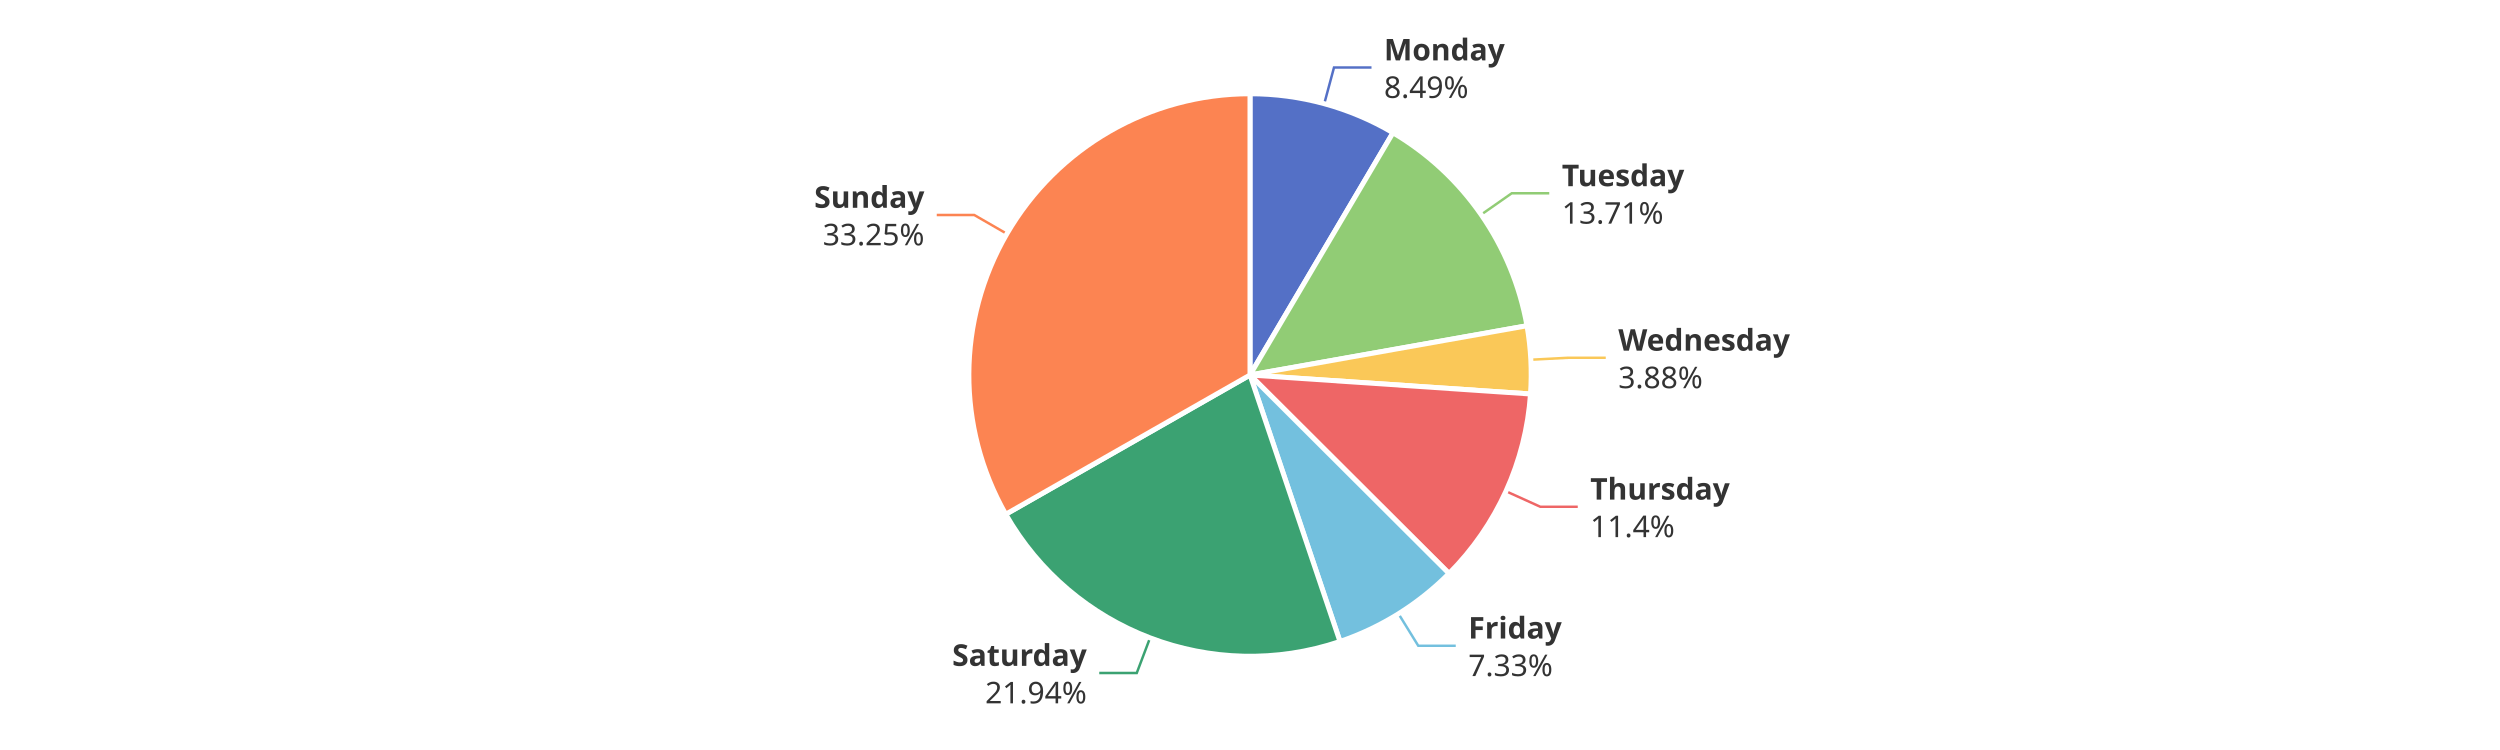
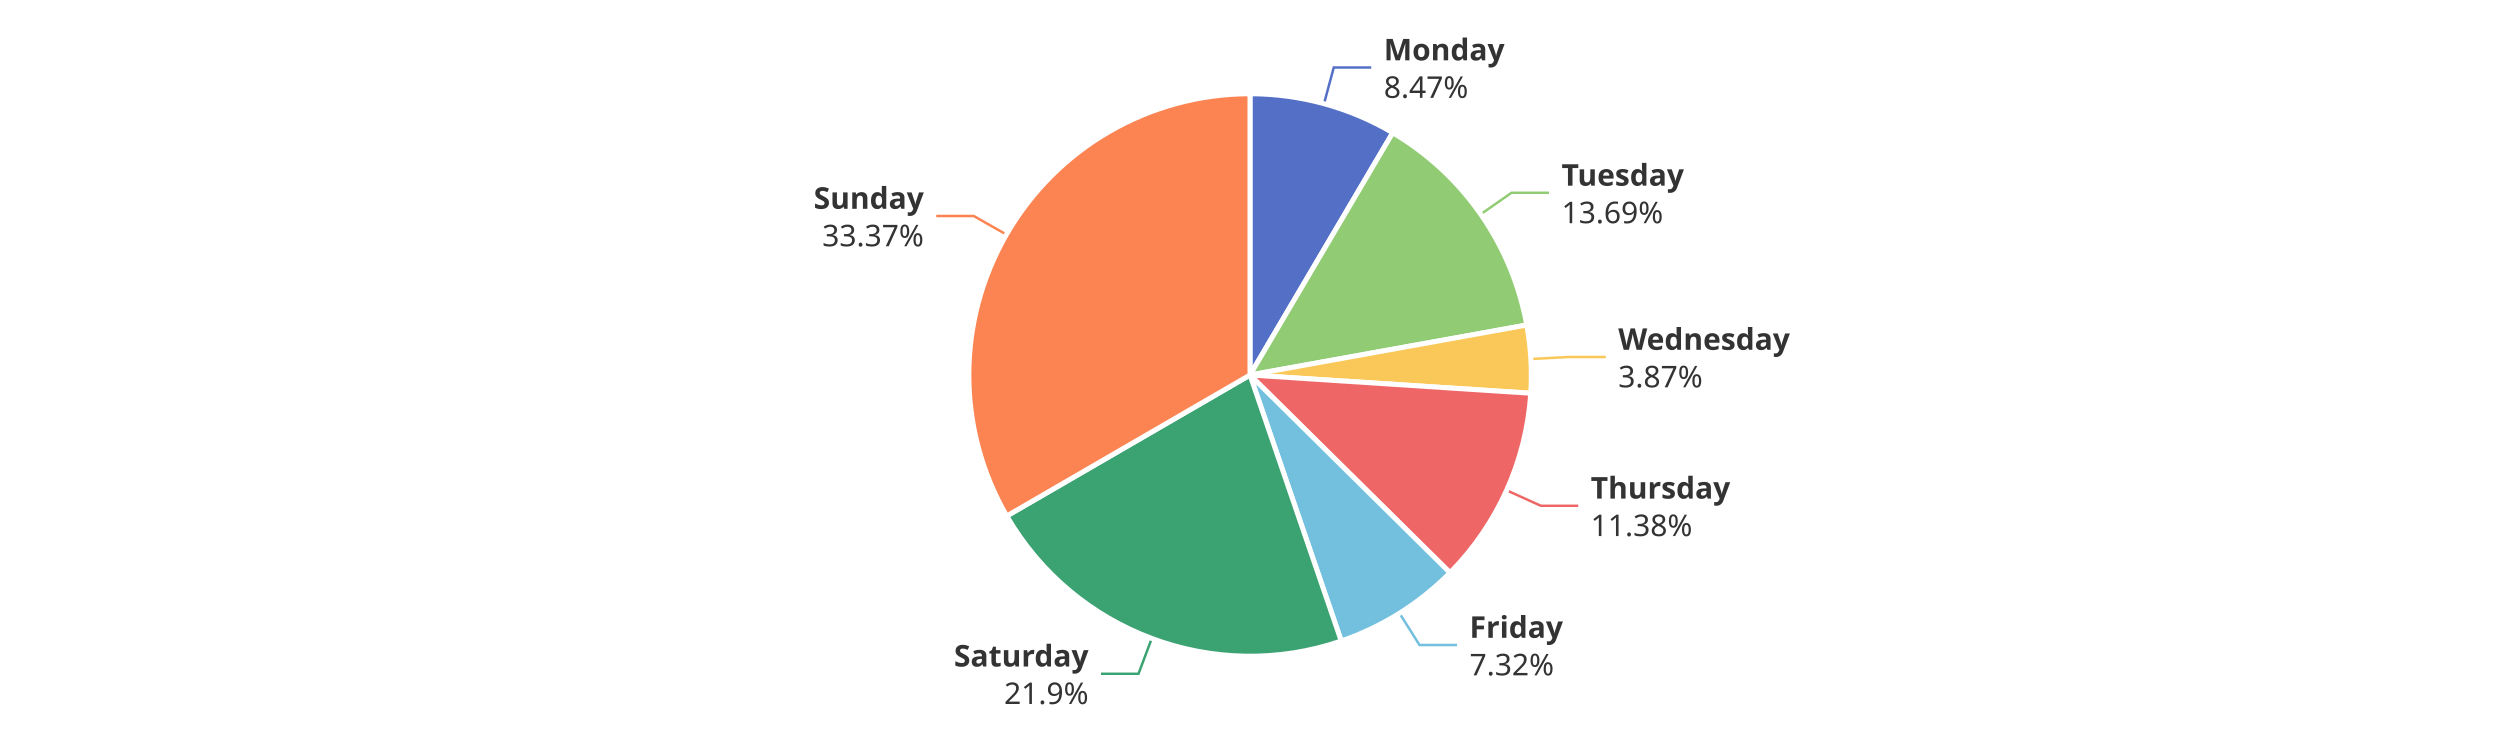
<svg xmlns="http://www.w3.org/2000/svg" width="1000" height="300" version="1.1" baseProfile="full" viewBox="0 0 1000 300">
  <rect width="1000" height="300" x="0" y="0" id="0" fill="#ffffff" />
-   <polyline points="529.7 41.5 533.6 27 548.6 27" fill="none" stroke="#5470c6" />
-   <polyline points="592.4 85.9 604.7 77.3 619.7 77.3" fill="none" stroke="#91cc75" />
-   <polyline points="612.3 143.9 627.3 143.1 642.3 143.1" fill="none" stroke="#fac858" />
-   <polyline points="602.4 196.5 616.1 202.7 631.1 202.7" fill="none" stroke="#ee6666" />
-   <polyline points="559.4 245.5 567.3 258.3 582.3 258.3" fill="none" stroke="#73c0de" />
-   <polyline points="460 255.2 454.7 269.2 439.7 269.2" fill="none" stroke="#3ba272" />
-   <polyline points="402.7 93.5 389.7 86 374.7 86" fill="none" stroke="#fc8452" />
-   <path d="M500 37.5A112.5 112.5 0 0 1 557.2 53.1L500 150Z" fill="#5470c6" stroke="#fff" stroke-width="2" stroke-linejoin="round" />
-   <path d="M557.2 53.1A112.5 112.5 0 0 1 610.8 130.3L500 150Z" fill="#91cc75" stroke="#fff" stroke-width="2" stroke-linejoin="round" />
-   <path d="M610.8 130.3A112.5 112.5 0 0 1 612.2 157.6L500 150Z" fill="#fac858" stroke="#fff" stroke-width="2" stroke-linejoin="round" />
-   <path d="M612.2 157.6A112.5 112.5 0 0 1 579.6 229.4L500 150Z" fill="#ee6666" stroke="#fff" stroke-width="2" stroke-linejoin="round" />
-   <path d="M579.6 229.4A112.5 112.5 0 0 1 536 256.6L500 150Z" fill="#73c0de" stroke="#fff" stroke-width="2" stroke-linejoin="round" />
-   <path d="M536 256.6A112.5 112.5 0 0 1 402.3 205.7L500 150Z" fill="#3ba272" stroke="#fff" stroke-width="2" stroke-linejoin="round" />
-   <path d="M402.3 205.7A112.5 112.5 0 0 1 500 37.5L500 150Z" fill="#fc8452" stroke="#fff" stroke-width="2" stroke-linejoin="round" />
-   <path d="M0 -15l42.8 0l0 30l-42.8 0Z" transform="translate(553.6052 27.0084)" fill="none" />
-   <text dominant-baseline="central" text-anchor="start" style="font-size:12px;font-family:sans-serif;font-weight:bold;" y="-7.5" transform="translate(553.6052 27.0084)" fill="#333" stroke="rgb(255,255,255)" stroke-width="2" paint-order="stroke" stroke-miterlimit="2">Monday</text>
-   <text dominant-baseline="central" text-anchor="start" style="font-size:12px;font-family:sans-serif;" y="7.5" transform="translate(553.6052 27.0084)" fill="#333" stroke="rgb(255,255,255)" stroke-width="2" paint-order="stroke" stroke-miterlimit="2">8.49%</text>
-   <path d="M0 -15l46.2 0l0 30l-46.2 0Z" transform="translate(624.7498 77.3108)" fill="none" />
-   <text dominant-baseline="central" text-anchor="start" style="font-size:12px;font-family:sans-serif;font-weight:bold;" y="-7.5" transform="translate(624.7498 77.3108)" fill="#333" stroke="rgb(255,255,255)" stroke-width="2" paint-order="stroke" stroke-miterlimit="2">Tuesday</text>
-   <text dominant-baseline="central" text-anchor="start" style="font-size:12px;font-family:sans-serif;" y="7.5" transform="translate(624.7498 77.3108)" fill="#333" stroke="rgb(255,255,255)" stroke-width="2" paint-order="stroke" stroke-miterlimit="2">13.71%</text>
-   <path d="M0 -15l63.6 0l0 30l-63.6 0Z" transform="translate(647.3139 143.1138)" fill="none" />
-   <text dominant-baseline="central" text-anchor="start" style="font-size:12px;font-family:sans-serif;font-weight:bold;" y="-7.5" transform="translate(647.3139 143.1138)" fill="#333" stroke="rgb(255,255,255)" stroke-width="2" paint-order="stroke" stroke-miterlimit="2">Wednesday</text>
-   <text dominant-baseline="central" text-anchor="start" style="font-size:12px;font-family:sans-serif;" y="7.5" transform="translate(647.3139 143.1138)" fill="#333" stroke="rgb(255,255,255)" stroke-width="2" paint-order="stroke" stroke-miterlimit="2">3.88%</text>
-   <path d="M0 -15l50.2 0l0 30l-50.2 0Z" transform="translate(636.1048 202.687)" fill="none" />
-   <text dominant-baseline="central" text-anchor="start" style="font-size:12px;font-family:sans-serif;font-weight:bold;" y="-7.5" transform="translate(636.1048 202.687)" fill="#333" stroke="rgb(255,255,255)" stroke-width="2" paint-order="stroke" stroke-miterlimit="2">Thursday</text>
-   <text dominant-baseline="central" text-anchor="start" style="font-size:12px;font-family:sans-serif;" y="7.5" transform="translate(636.1048 202.687)" fill="#333" stroke="rgb(255,255,255)" stroke-width="2" paint-order="stroke" stroke-miterlimit="2">11.4%</text>
-   <path d="M0 -15l34.2 0l0 30l-34.2 0Z" transform="translate(587.3343 258.2698)" fill="none" />
-   <text dominant-baseline="central" text-anchor="start" style="font-size:12px;font-family:sans-serif;font-weight:bold;" y="-7.5" transform="translate(587.3343 258.2698)" fill="#333" stroke="rgb(255,255,255)" stroke-width="2" paint-order="stroke" stroke-miterlimit="2">Friday</text>
-   <text dominant-baseline="central" text-anchor="start" style="font-size:12px;font-family:sans-serif;" y="7.5" transform="translate(587.3343 258.2698)" fill="#333" stroke="rgb(255,255,255)" stroke-width="2" paint-order="stroke" stroke-miterlimit="2">7.33%</text>
-   <path d="M-48.2 -15l48.2 0l0 30l-48.2 0Z" transform="translate(434.7072 269.184)" fill="none" />
-   <text dominant-baseline="central" text-anchor="end" style="font-size:12px;font-family:sans-serif;font-weight:bold;" y="-7.5" transform="translate(434.7072 269.184)" fill="#333" stroke="rgb(255,255,255)" stroke-width="2" paint-order="stroke" stroke-miterlimit="2">Saturday</text>
-   <text dominant-baseline="central" text-anchor="end" style="font-size:12px;font-family:sans-serif;" y="7.5" transform="translate(434.7072 269.184)" fill="#333" stroke="rgb(255,255,255)" stroke-width="2" paint-order="stroke" stroke-miterlimit="2">21.94%</text>
-   <path d="M-40.9 -15l40.9 0l0 30l-40.9 0Z" transform="translate(369.749 85.9611)" fill="none" />
-   <text dominant-baseline="central" text-anchor="end" style="font-size:12px;font-family:sans-serif;font-weight:bold;" y="-7.5" transform="translate(369.749 85.9611)" fill="#333" stroke="rgb(255,255,255)" stroke-width="2" paint-order="stroke" stroke-miterlimit="2">Sunday</text>
-   <text dominant-baseline="central" text-anchor="end" style="font-size:12px;font-family:sans-serif;" y="7.5" transform="translate(369.749 85.9611)" fill="#333" stroke="rgb(255,255,255)" stroke-width="2" paint-order="stroke" stroke-miterlimit="2">33.25%</text>
+   <polyline points="529.6 41.5 533.5 27 548.5 27" fill="none" stroke="#5470c6" />
+   <polyline points="592.3 85.7 604.6 77.1 619.6 77.1" fill="none" stroke="#91cc75" />
+   <polyline points="612.3 143.6 627.3 142.8 642.3 142.8" fill="none" stroke="#fac858" />
+   <polyline points="602.6 196.1 616.3 202.3 631.3 202.3" fill="none" stroke="#ee6666" />
+   <polyline points="559.8 245.3 567.8 258 582.8 258" fill="none" stroke="#73c0de" />
+   <polyline points="460.7 255.4 455.4 269.5 440.4 269.5" fill="none" stroke="#3ba272" />
+   <polyline points="402.5 93.8 389.5 86.4 374.5 86.4" fill="none" stroke="#fc8452" />
+   <path d="M500 37.5A112.5 112.5 0 0 1 557.1 53.1L500 150Z" fill="#5470c6" stroke="#fff" stroke-width="2" stroke-linejoin="round" />
+   <path d="M557.1 53.1A112.5 112.5 0 0 1 610.7 130L500 150Z" fill="#91cc75" stroke="#fff" stroke-width="2" stroke-linejoin="round" />
+   <path d="M610.7 130A112.5 112.5 0 0 1 612.3 157.3L500 150Z" fill="#fac858" stroke="#fff" stroke-width="2" stroke-linejoin="round" />
+   <path d="M612.3 157.3A112.5 112.5 0 0 1 580 229.1L500 150Z" fill="#ee6666" stroke="#fff" stroke-width="2" stroke-linejoin="round" />
+   <path d="M580 229.1A112.5 112.5 0 0 1 536.5 256.4L500 150Z" fill="#73c0de" stroke="#fff" stroke-width="2" stroke-linejoin="round" />
+   <path d="M536.5 256.4A112.5 112.5 0 0 1 402.7 206.4L500 150Z" fill="#3ba272" stroke="#fff" stroke-width="2" stroke-linejoin="round" />
+   <path d="M402.7 206.4A112.5 112.5 0 0 1 500 37.5L500 150Z" fill="#fc8452" stroke="#fff" stroke-width="2" stroke-linejoin="round" />
+   <path d="M0 -15l42.8 0l0 30l-42.8 0Z" transform="translate(553.5312 26.9882)" fill="none" />
+   <text dominant-baseline="central" text-anchor="start" style="font-size:12px;font-family:sans-serif;font-weight:bold;" y="-7.5" transform="translate(553.5312 26.9882)" fill="#333" stroke="rgb(255,255,255)" stroke-width="2" paint-order="stroke" stroke-miterlimit="2">Monday</text>
+   <text dominant-baseline="central" text-anchor="start" style="font-size:12px;font-family:sans-serif;" y="7.5" transform="translate(553.5312 26.9882)" fill="#333" stroke="rgb(255,255,255)" stroke-width="2" paint-order="stroke" stroke-miterlimit="2">8.47%</text>
+   <path d="M0 -15l46.2 0l0 30l-46.2 0Z" transform="translate(624.6196 77.1235)" fill="none" />
+   <text dominant-baseline="central" text-anchor="start" style="font-size:12px;font-family:sans-serif;font-weight:bold;" y="-7.5" transform="translate(624.6196 77.1235)" fill="#333" stroke="rgb(255,255,255)" stroke-width="2" paint-order="stroke" stroke-miterlimit="2">Tuesday</text>
+   <text dominant-baseline="central" text-anchor="start" style="font-size:12px;font-family:sans-serif;" y="7.5" transform="translate(624.6196 77.1235)" fill="#333" stroke="rgb(255,255,255)" stroke-width="2" paint-order="stroke" stroke-miterlimit="2">13.69%</text>
+   <path d="M0 -15l63.6 0l0 30l-63.6 0Z" transform="translate(647.295 142.7732)" fill="none" />
+   <text dominant-baseline="central" text-anchor="start" style="font-size:12px;font-family:sans-serif;font-weight:bold;" y="-7.5" transform="translate(647.295 142.7732)" fill="#333" stroke="rgb(255,255,255)" stroke-width="2" paint-order="stroke" stroke-miterlimit="2">Wednesday</text>
+   <text dominant-baseline="central" text-anchor="start" style="font-size:12px;font-family:sans-serif;" y="7.5" transform="translate(647.295 142.7732)" fill="#333" stroke="rgb(255,255,255)" stroke-width="2" paint-order="stroke" stroke-miterlimit="2">3.87%</text>
+   <path d="M0 -15l50.2 0l0 30l-50.2 0Z" transform="translate(636.2922 202.2721)" fill="none" />
+   <text dominant-baseline="central" text-anchor="start" style="font-size:12px;font-family:sans-serif;font-weight:bold;" y="-7.5" transform="translate(636.2922 202.2721)" fill="#333" stroke="rgb(255,255,255)" stroke-width="2" paint-order="stroke" stroke-miterlimit="2">Thursday</text>
+   <text dominant-baseline="central" text-anchor="start" style="font-size:12px;font-family:sans-serif;" y="7.5" transform="translate(636.2922 202.2721)" fill="#333" stroke="rgb(255,255,255)" stroke-width="2" paint-order="stroke" stroke-miterlimit="2">11.38%</text>
+   <path d="M0 -15l34.2 0l0 30l-34.2 0Z" transform="translate(587.8159 257.9688)" fill="none" />
+   <text dominant-baseline="central" text-anchor="start" style="font-size:12px;font-family:sans-serif;font-weight:bold;" y="-7.5" transform="translate(587.8159 257.9688)" fill="#333" stroke="rgb(255,255,255)" stroke-width="2" paint-order="stroke" stroke-miterlimit="2">Friday</text>
+   <text dominant-baseline="central" text-anchor="start" style="font-size:12px;font-family:sans-serif;" y="7.5" transform="translate(587.8159 257.9688)" fill="#333" stroke="rgb(255,255,255)" stroke-width="2" paint-order="stroke" stroke-miterlimit="2">7.32%</text>
+   <path d="M-48.2 -15l48.2 0l0 30l-48.2 0Z" transform="translate(435.4152 269.4506)" fill="none" />
+   <text dominant-baseline="central" text-anchor="end" style="font-size:12px;font-family:sans-serif;font-weight:bold;" y="-7.5" transform="translate(435.4152 269.4506)" fill="#333" stroke="rgb(255,255,255)" stroke-width="2" paint-order="stroke" stroke-miterlimit="2">Saturday</text>
+   <text dominant-baseline="central" text-anchor="end" style="font-size:12px;font-family:sans-serif;" y="7.5" transform="translate(435.4152 269.4506)" fill="#333" stroke="rgb(255,255,255)" stroke-width="2" paint-order="stroke" stroke-miterlimit="2">21.9%</text>
+   <path d="M-40.9 -15l40.9 0l0 30l-40.9 0Z" transform="translate(369.5217 86.3541)" fill="none" />
+   <text dominant-baseline="central" text-anchor="end" style="font-size:12px;font-family:sans-serif;font-weight:bold;" y="-7.5" transform="translate(369.5217 86.3541)" fill="#333" stroke="rgb(255,255,255)" stroke-width="2" paint-order="stroke" stroke-miterlimit="2">Sunday</text>
+   <text dominant-baseline="central" text-anchor="end" style="font-size:12px;font-family:sans-serif;" y="7.5" transform="translate(369.5217 86.3541)" fill="#333" stroke="rgb(255,255,255)" stroke-width="2" paint-order="stroke" stroke-miterlimit="2">33.37%</text>
</svg>
